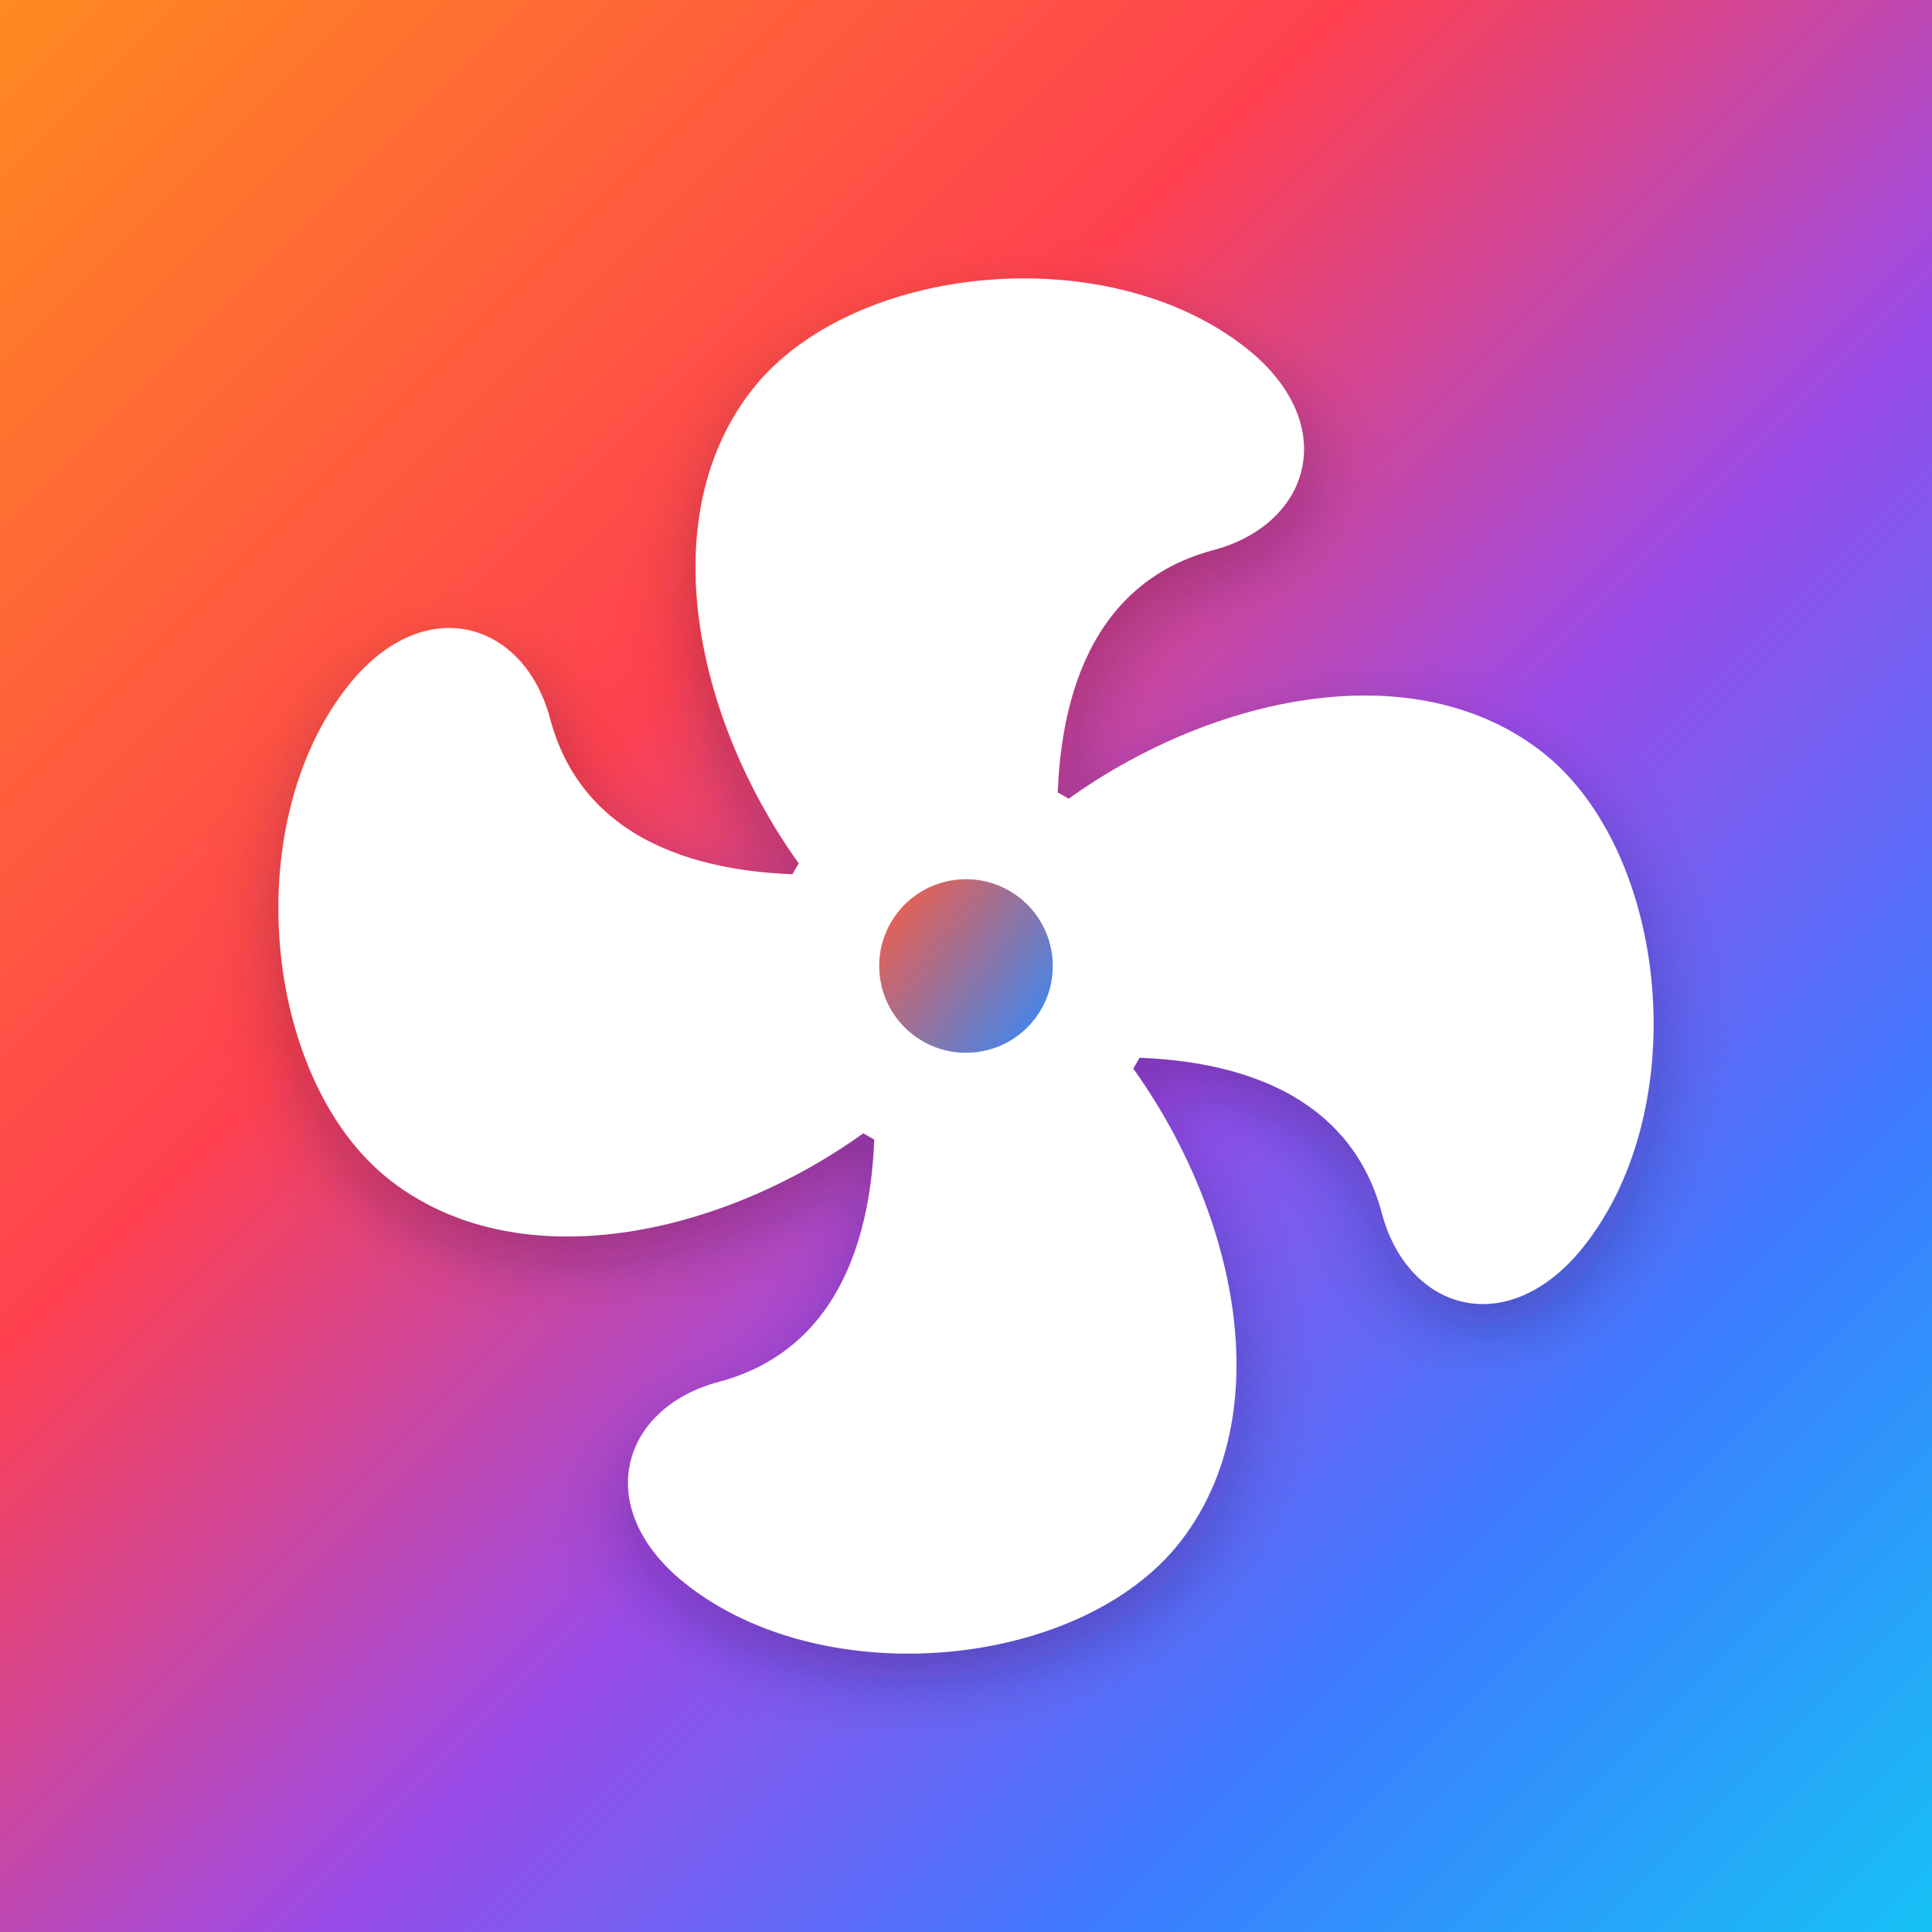
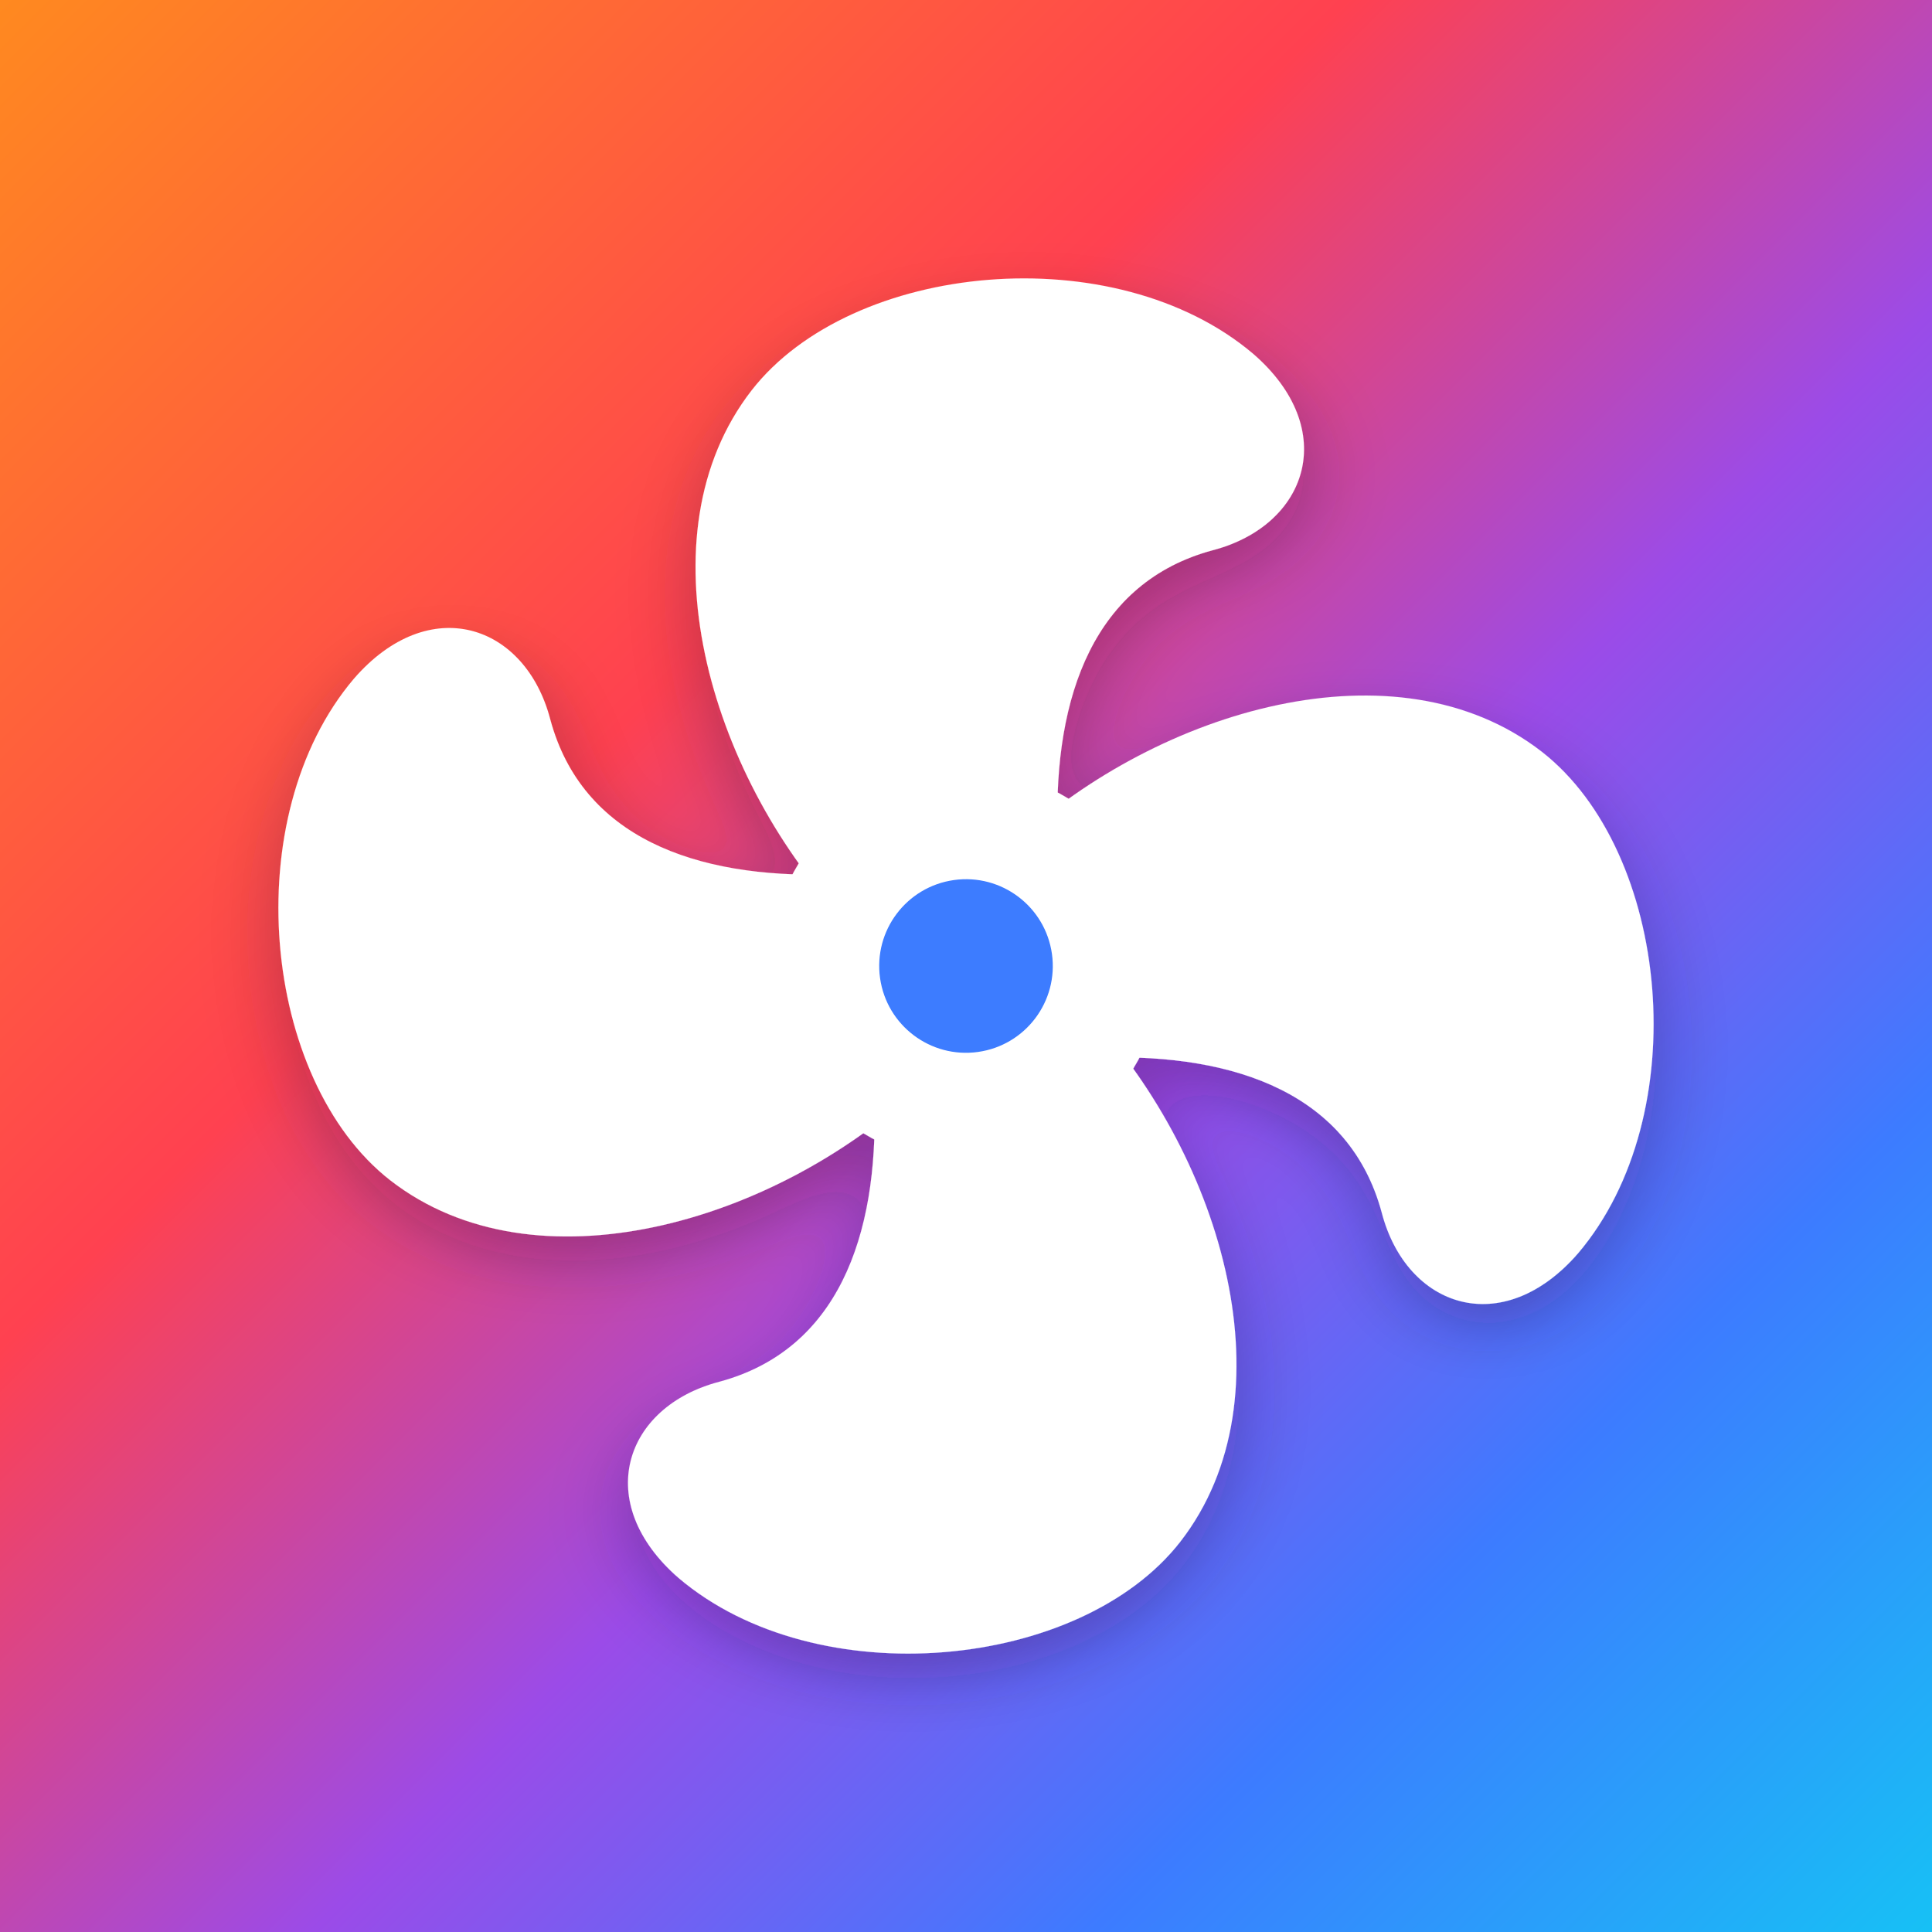
<svg xmlns="http://www.w3.org/2000/svg" xmlns:xlink="http://www.w3.org/1999/xlink" viewBox="0 0 1024 1024">
  <defs>
    <linearGradient id="bg" x1="0" y1="0" x2="1" y2="1">
      <stop offset="0" stop-color="#FF8A1F" />
      <stop offset="0.35" stop-color="#FF4150" />
      <stop offset="0.58" stop-color="#9B4BE8" />
      <stop offset="0.78" stop-color="#3D7BFF" />
      <stop offset="1" stop-color="#16C2F5" />
-     </linearGradient>
-     <linearGradient id="hubfill" x1="0" y1="0" x2="1" y2="1">
-       <stop offset="0" stop-color="#FF5A3C" />
-       <stop offset="1" stop-color="#2E8BFF" />
    </linearGradient>
    <filter id="shadow" x="-20%" y="-20%" width="140%" height="140%">
      <feDropShadow dx="0" dy="14" stdDeviation="18" flood-color="#2a0a40" flood-opacity="0.28" />
    </filter>
    <path id="blade" d="M -62 -36 C -120 -120 -140 -250 -70 -318 C -8 -378 132 -372 196 -300 C 236 -254 212 -206 160 -200 C 96 -192 66 -136 58 -64 Z" />
  </defs>
  <rect width="1024" height="1024" fill="url(#bg)" />
  <g transform="translate(512 512) rotate(-8)" filter="url(#shadow)">
    <g fill="#FFFFFF">
      <use xlink:href="#blade" />
      <use xlink:href="#blade" transform="rotate(90)" />
      <use xlink:href="#blade" transform="rotate(180)" />
      <use xlink:href="#blade" transform="rotate(270)" />
      <circle r="104" />
    </g>
-     <circle r="46" fill="url(#hubfill)" />
+     <circle r="46" fill="#3D7BFF" />
  </g>
</svg>
